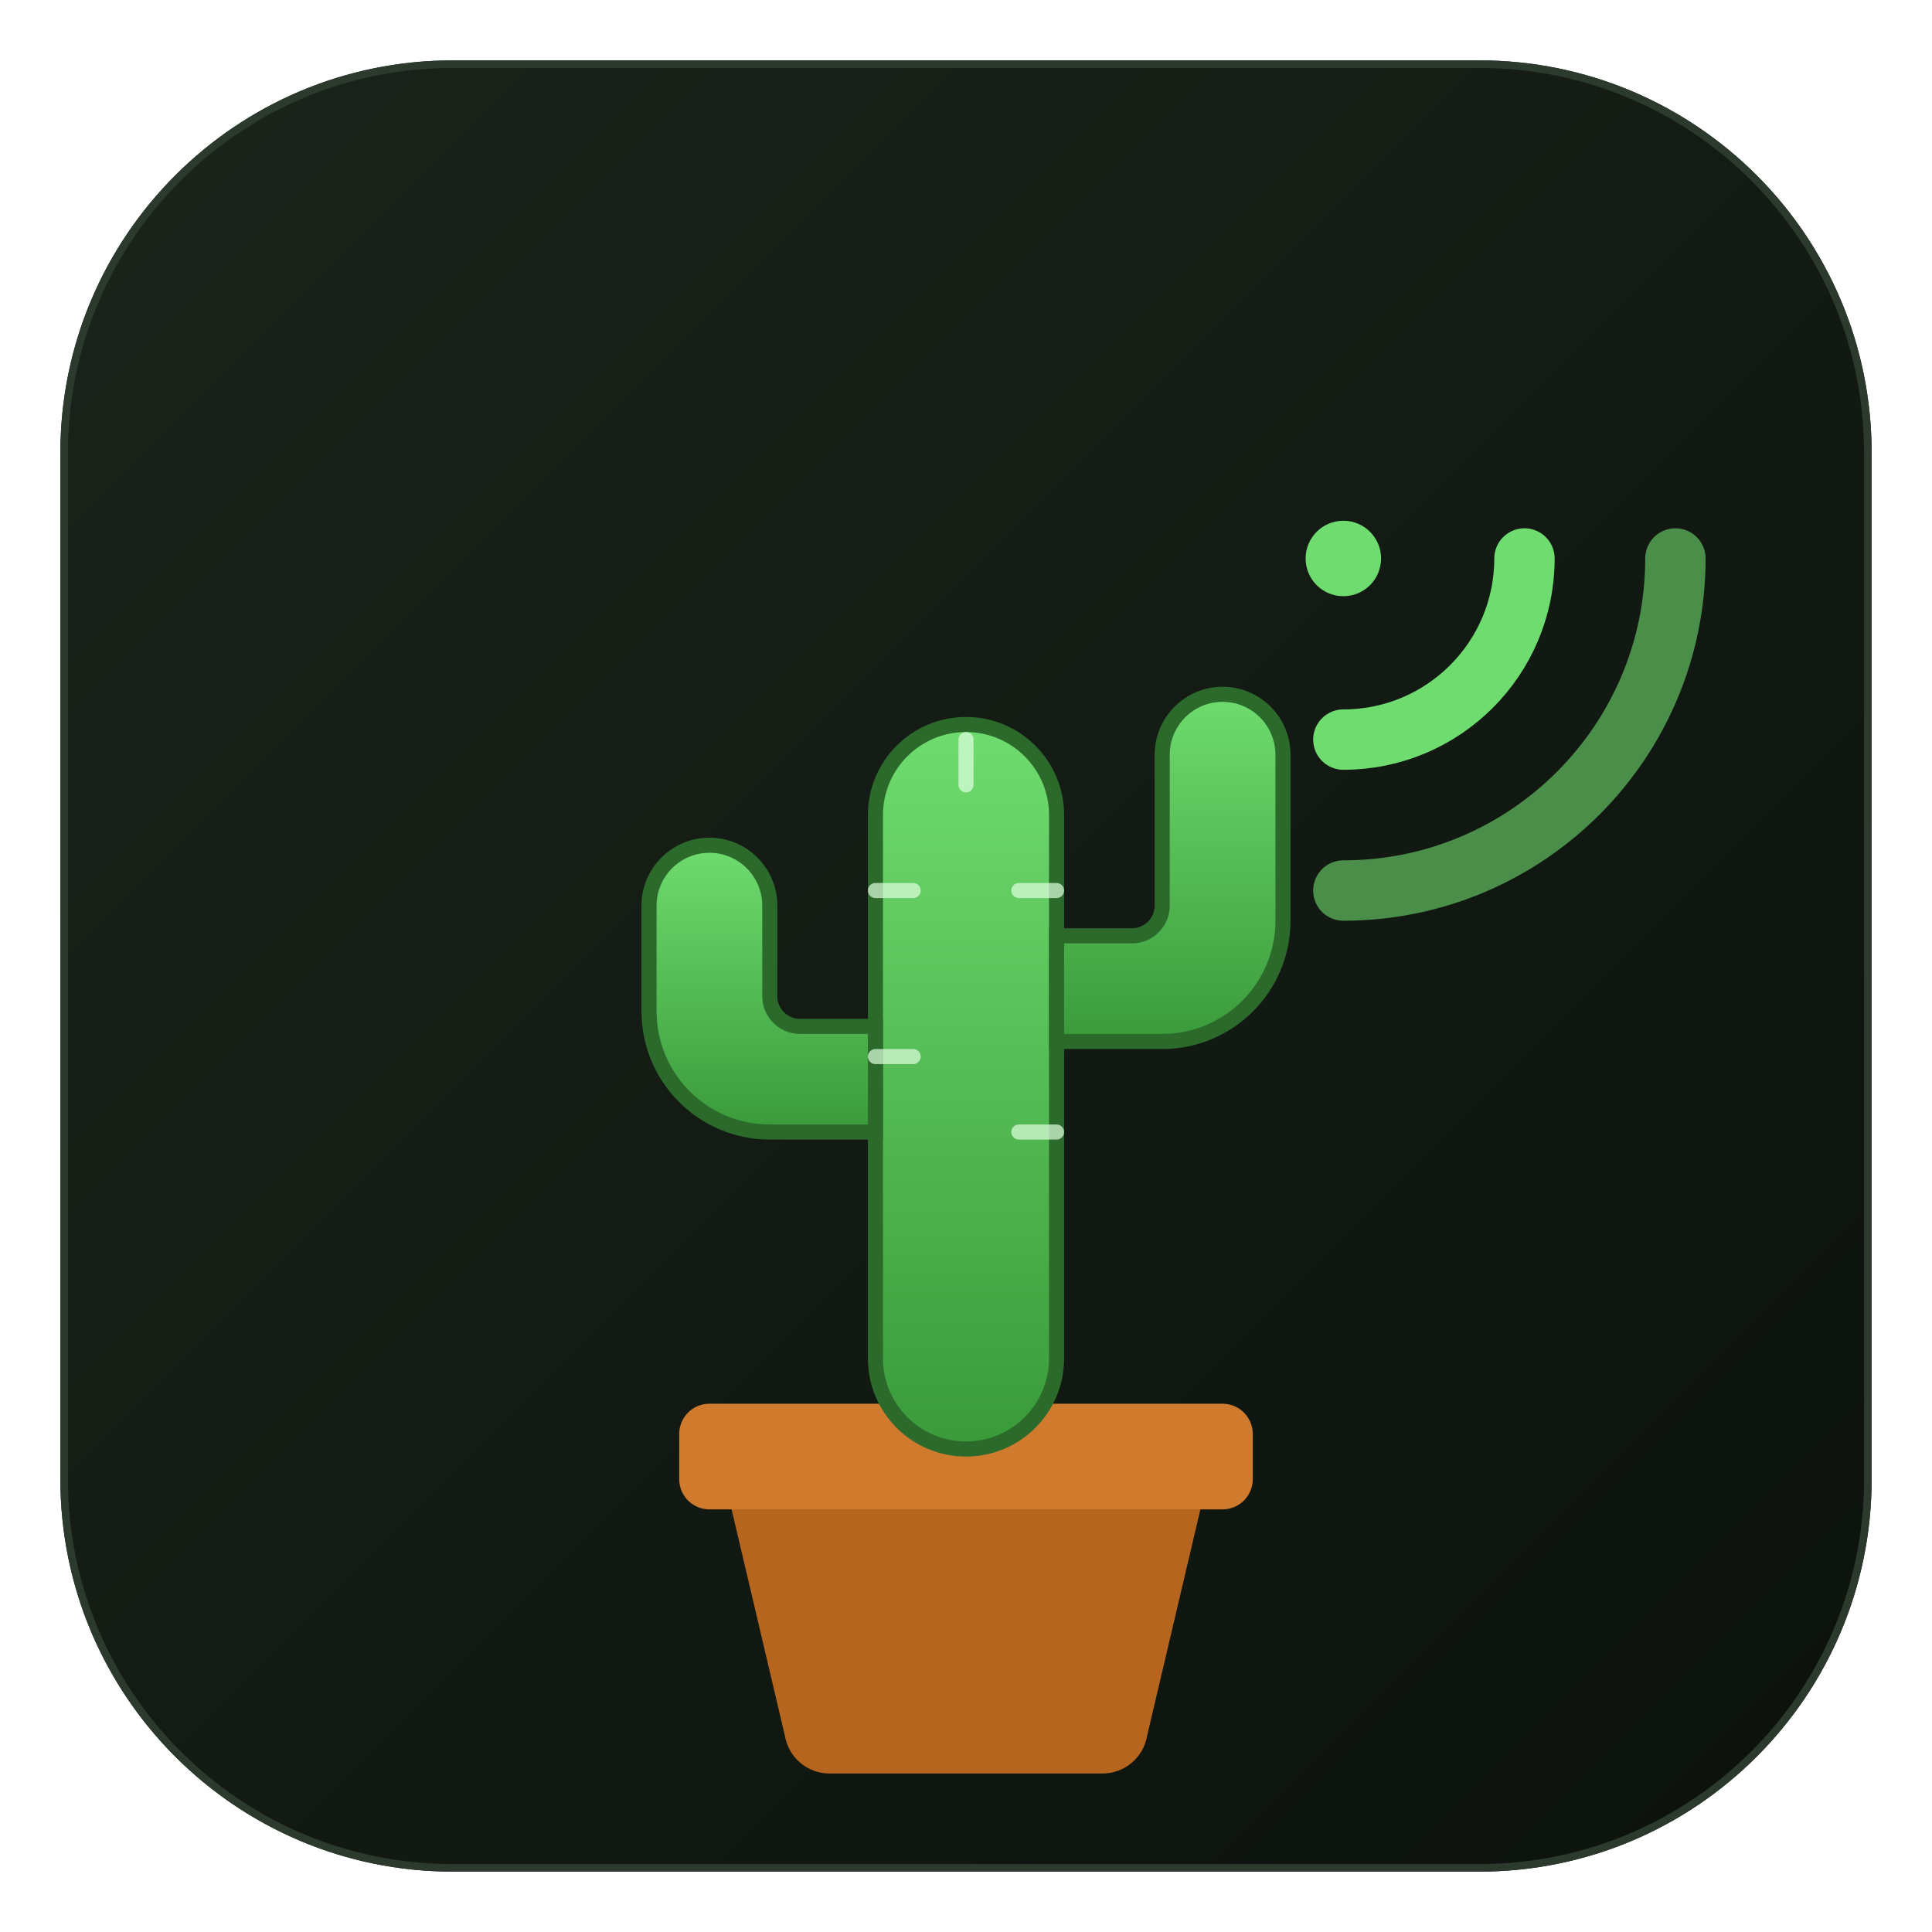
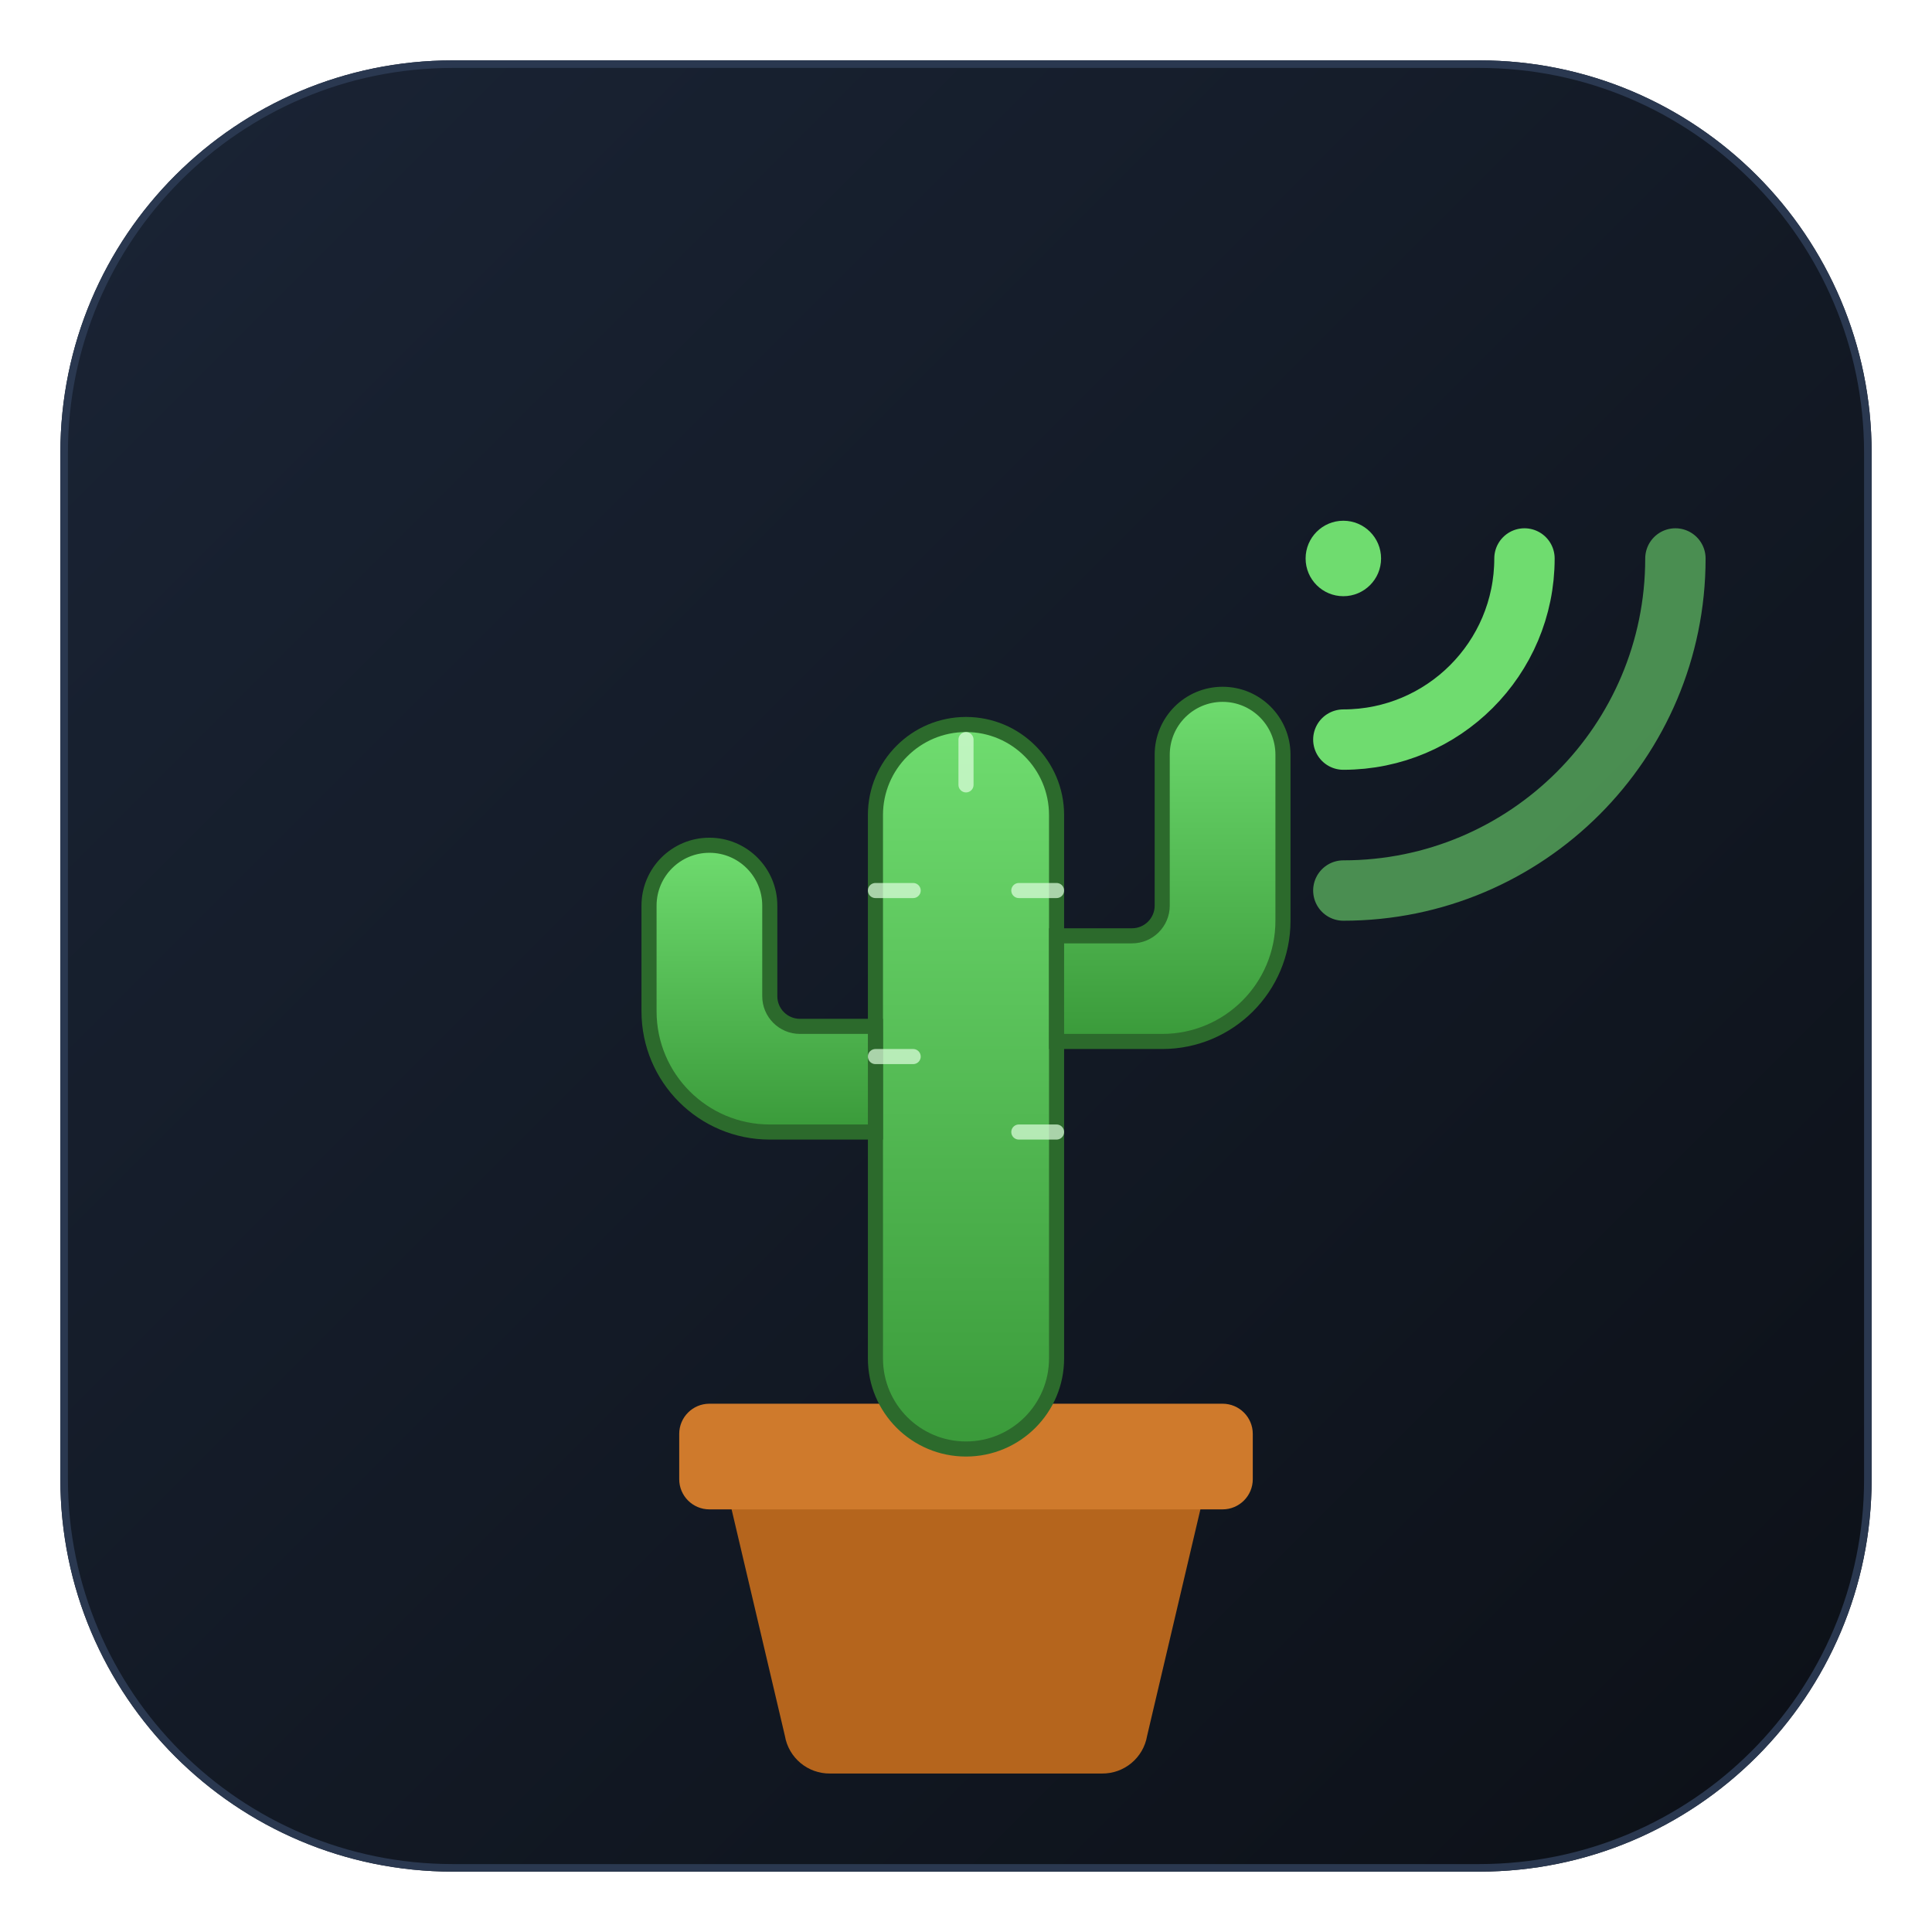
<svg xmlns="http://www.w3.org/2000/svg" width="256" height="256" viewBox="0 0 256 256">
  <defs>
    <linearGradient id="bg" x1="0" y1="0" x2="1" y2="1">
-       <stop offset="0" stop-color="#1a241b" />
-       <stop offset="1" stop-color="#0c110c" />
+       <stop offset="0" stop-color="#1a2435" />
+       <stop offset="1" stop-color="#0c1017" />
    </linearGradient>
    <linearGradient id="cac" x1="0" y1="0" x2="0" y2="1">
      <stop offset="0" stop-color="#6fdc6f" />
      <stop offset="1" stop-color="#3a9a3a" />
    </linearGradient>
  </defs>
  <rect x="8" y="8" width="240" height="240" rx="52" fill="url(#bg)" />
-   <rect x="8.5" y="8.5" width="239" height="239" rx="51.5" fill="none" stroke="#2c3a2e" stroke-width="1" />
+   <rect x="8.5" y="8.5" width="239" height="239" rx="51.5" fill="none" stroke="#2a3850" stroke-width="1" />
  <path d="M96 196 h64 l-8 34 a6 6 0 0 1 -6 5 h-36 a6 6 0 0 1 -6 -5 z" fill="#b5651d" />
  <rect x="90" y="186" width="76" height="14" rx="4" fill="#cf7a2c" />
  <g fill="url(#cac)" stroke="#2c6a2c" stroke-width="2">
    <rect x="116" y="96" width="24" height="96" rx="12" />
    <path d="M116 150 h-14 a16 16 0 0 1 -16 -16 v-14 a8 8 0 0 1 16 0 v12 a4 4 0 0 0 4 4 h10 z" />
    <path d="M140 138 h14 a16 16 0 0 0 16 -16 v-22 a8 8 0 0 0 -16 0 v20 a4 4 0 0 1 -4 4 h-10 z" />
  </g>
  <g stroke="#dfffdf" stroke-width="2" stroke-linecap="round" opacity="0.7">
    <path d="M128 104 v-6 M121 118 h-5 M135 118 h5 M121 140 h-5 M135 150 h5" />
  </g>
  <g transform="translate(178 74)" fill="none" stroke="#6fdc6f" stroke-width="8" stroke-linecap="round">
    <path d="M0 24 a24 24 0 0 0 24 -24" opacity="1" />
    <path d="M0 44 a44 44 0 0 0 44 -44" opacity="0.6" />
  </g>
  <circle cx="178" cy="74" r="5" fill="#6fdc6f" />
</svg>
